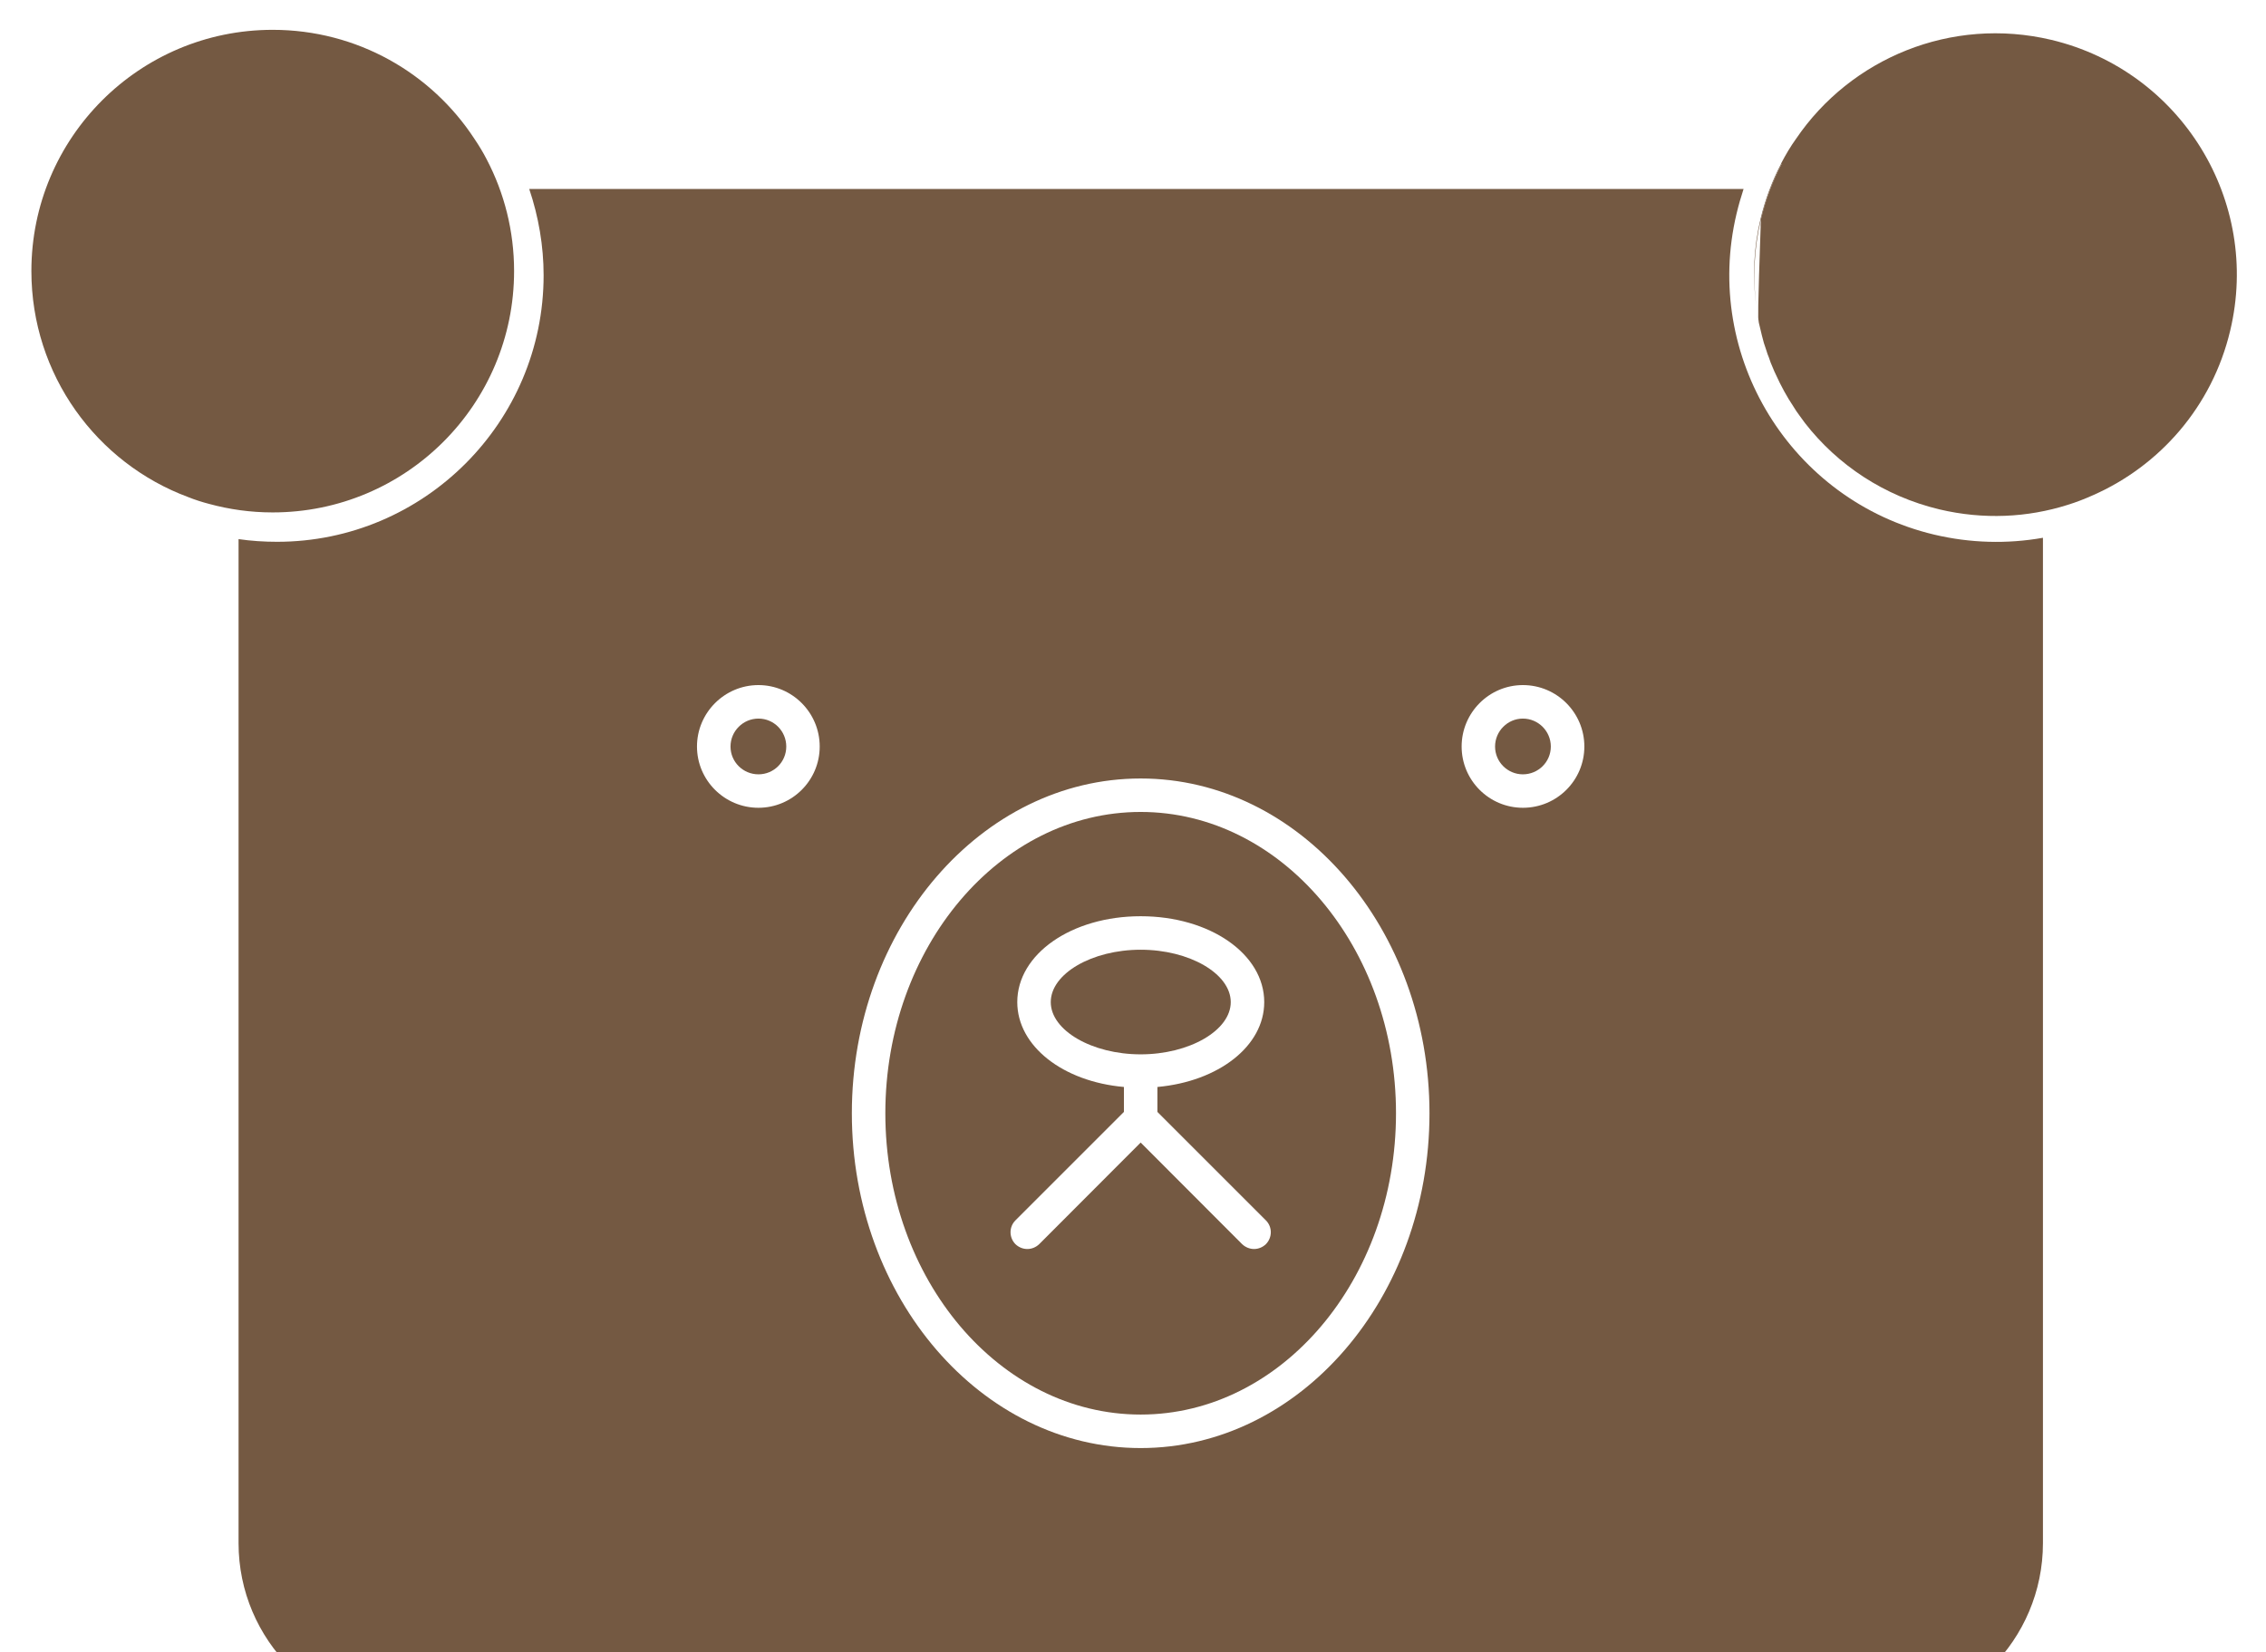
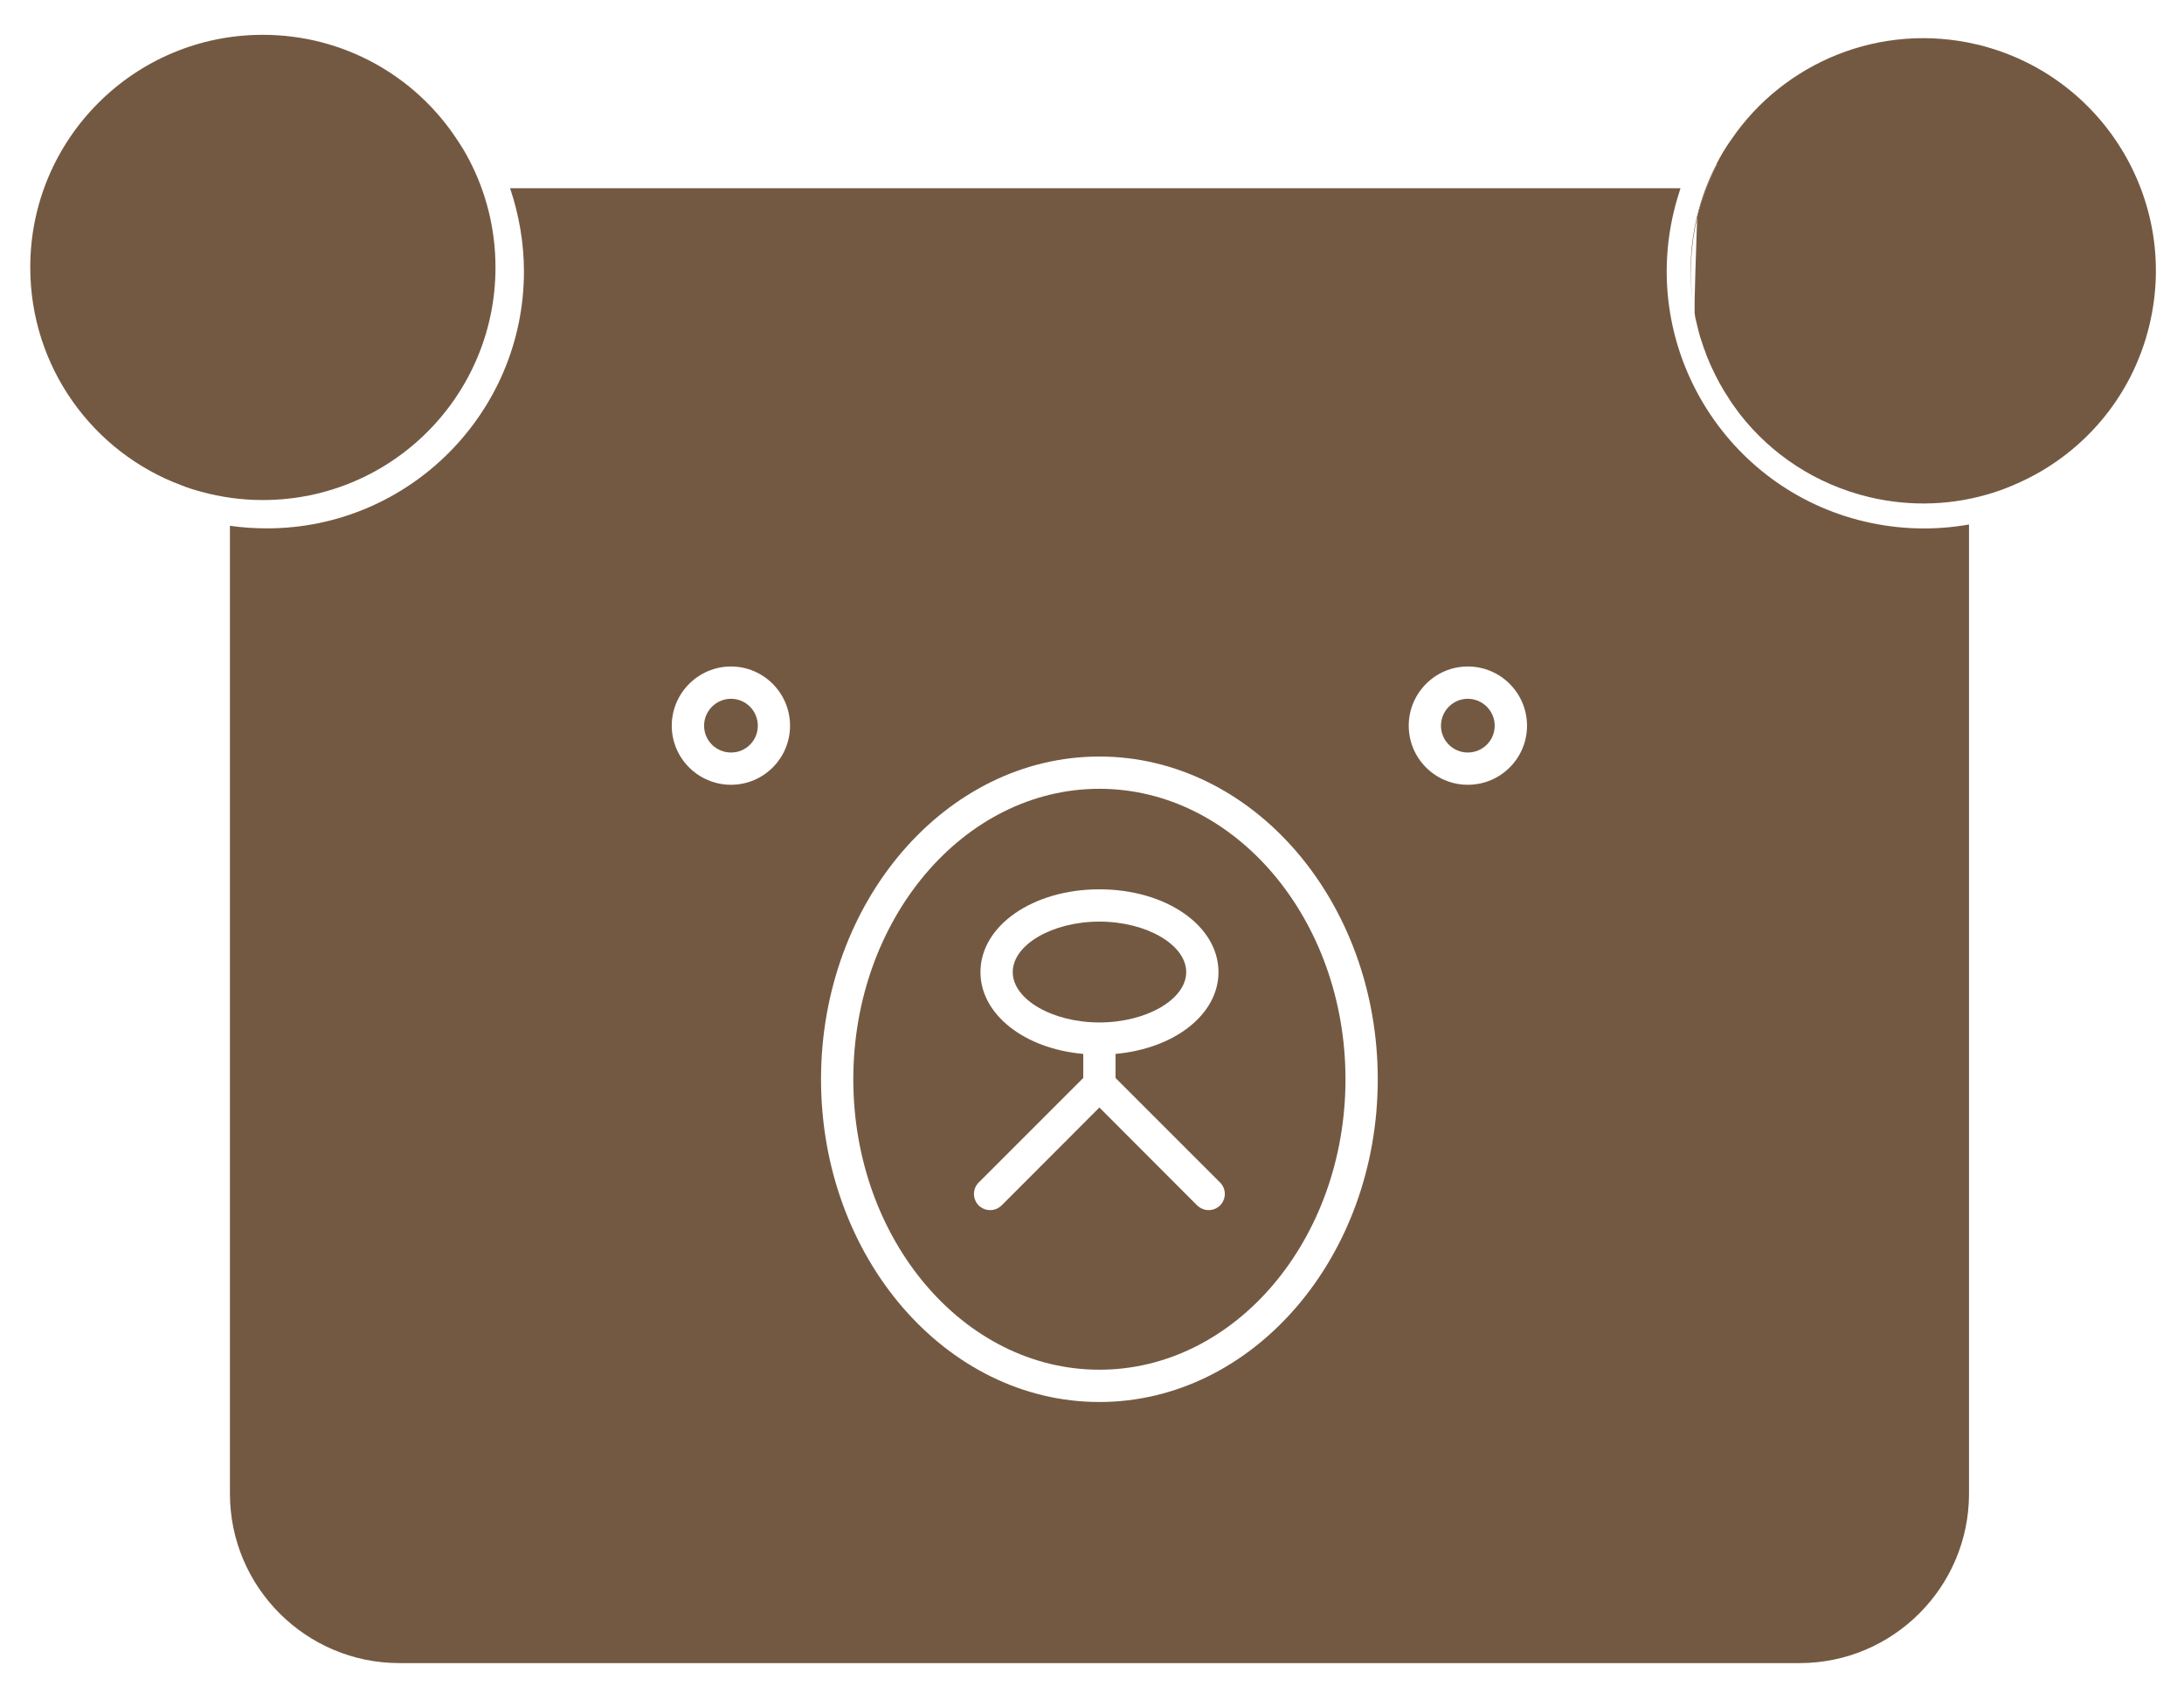
- <svg xmlns="http://www.w3.org/2000/svg" width="720" height="525" viewBox="280 105 720 525">
+ <svg xmlns="http://www.w3.org/2000/svg" width="720" height="558" viewBox="280 103 720 558">
  <g transform="matrix(1.921154 0 0 1.921154 633.2303 780.66)">
    <g>
      <g transform="matrix(1 0 0 1 0 0)">
        <path style="stroke: none;stroke-width: 1;fill: rgb(116,89,66);opacity: 1" transform=" translate(-166.755, 34.765)" d="M 28.74 -6.49 C 28.74 -8.55 27.09 -10.2 25.03 -10.2 L 9.68 -10.2 L 9.68 -65.71 C 9.68 -67.77 8.03 -69.42 6.08 -69.42 L 3.09 -69.42 C 1.03 -69.42 -0.62 -67.77 -0.62 -65.71 L -0.62 -3.71 C -0.62 -1.65 1.03 0 3.09 0 L 25.03 0 C 27.09 0 28.74 -1.65 28.74 -3.71 Z M 62.62 -2.88 C 63.04 -1.34 64.68 0 66.23 0 L 69.22 0 C 71.69 0 73.34 -2.16 72.82 -4.53 L 58.61 -66.54 C 58.3 -68.08 56.55 -69.42 55 -69.42 L 52.74 -69.42 C 51.19 -69.42 49.54 -68.08 49.13 -66.54 L 39.76 -26.27 L 34.81 -4.43 C 34.3 -2.06 35.95 0 38.42 0 L 41.41 0 C 42.95 0 44.6 -1.34 45.01 -2.88 L 48.62 -18.95 L 59.12 -18.95 Z M 53.87 -45.63 C 55.83 -36.87 55.62 -34.09 56.75 -29.15 L 50.98 -29.15 Z M 114.02 -65.71 C 114.02 -67.77 112.37 -69.42 110.31 -69.42 L 82.92 -69.42 C 80.86 -69.42 79.21 -67.77 79.21 -65.71 L 79.21 -62.93 C 79.21 -60.87 80.86 -59.23 82.92 -59.23 L 101.46 -59.23 L 79.72 -7.31 L 79.72 -3.71 C 79.72 -1.65 81.37 0 83.33 0 L 109.9 0 C 111.86 0 113.61 -1.65 113.61 -3.71 L 113.61 -6.49 C 113.61 -8.55 111.86 -10.2 109.9 -10.2 L 92.19 -10.2 L 114.02 -62.21 Z M 131.02 -67.26 C 130.6 -68.29 128.85 -69.42 127.62 -69.42 L 124.32 -69.42 C 121.44 -69.42 119.79 -66.85 120.92 -64.27 C 125.35 -53.97 129.88 -43.78 134.31 -33.48 L 134.31 -3.71 C 134.31 -1.65 135.96 0 137.92 0 L 140.8 0 C 142.86 0 144.51 -1.65 144.51 -3.71 L 144.51 -33.37 L 157.8 -64.27 C 158.83 -66.85 157.18 -69.42 154.4 -69.42 L 151 -69.42 C 149.87 -69.42 148.11 -68.29 147.6 -67.26 L 139.36 -48.31 Z M 200.44 0 C 212.49 0 217.85 -6.59 217.85 -19.88 C 217.85 -26.16 216.09 -31.42 213.42 -34.71 L 213.42 -34.71 C 213.42 -34.71 217.85 -39.96 217.85 -49.54 C 217.85 -62.83 212.49 -69.42 200.44 -69.42 L 190.24 -69.42 C 188.18 -69.42 186.53 -67.77 186.53 -65.71 L 186.53 -3.71 C 186.53 -1.65 188.18 0 190.24 0 Z M 200.44 -59.23 C 205.49 -59.23 207.55 -56.44 207.55 -49.54 C 207.55 -42.64 205.49 -39.86 200.44 -39.86 L 196.83 -39.86 L 196.83 -59.23 Z M 200.44 -29.66 C 205.49 -29.66 207.55 -26.88 207.55 -19.88 C 207.55 -12.98 205.49 -10.2 200.44 -10.2 L 196.83 -10.2 L 196.83 -29.66 Z M 229.28 -69.42 C 227.22 -69.42 225.57 -67.77 225.57 -65.71 L 225.57 -3.71 C 225.57 -1.65 227.22 0 229.28 0 L 251.53 0 C 253.59 0 255.23 -1.65 255.23 -3.71 L 255.23 -6.49 C 255.23 -8.55 253.59 -10.2 251.53 -10.2 L 235.77 -10.2 L 235.77 -29.66 L 248.75 -29.66 C 250.81 -29.66 252.45 -31.31 252.45 -33.37 L 252.45 -36.15 C 252.45 -38.21 250.81 -39.86 248.75 -39.86 L 235.77 -39.86 L 235.77 -59.23 L 251.53 -59.23 C 253.59 -59.23 255.23 -60.87 255.23 -62.93 L 255.23 -65.71 C 255.23 -67.77 253.59 -69.42 251.53 -69.42 Z M 285.93 -2.88 C 286.34 -1.34 287.99 0 289.53 0 L 292.52 0 C 294.99 0 296.64 -2.16 296.13 -4.53 L 281.91 -66.54 C 281.6 -68.08 279.85 -69.42 278.31 -69.42 L 276.04 -69.42 C 274.5 -69.42 272.85 -68.08 272.44 -66.54 L 263.06 -26.27 L 258.12 -4.43 C 257.6 -2.06 259.25 0 261.72 0 L 264.71 0 C 266.26 0 267.9 -1.34 268.32 -2.88 L 271.92 -18.95 L 282.43 -18.95 Z M 277.17 -45.63 C 279.13 -36.87 278.92 -34.09 280.06 -29.15 L 274.29 -29.15 Z M 333.41 -21.01 C 333.41 -26.37 331.97 -30.59 328.98 -33.78 L 329.81 -34.61 C 333 -37.8 334.13 -42.95 334.13 -49.34 C 334.13 -63.14 329.7 -69.53 317.03 -69.53 L 304.06 -69.53 C 302 -69.53 300.35 -67.88 300.35 -65.82 L 300.35 -3.81 C 300.35 -1.75 302 -0.1 304.06 -0.1 L 306.94 -0.1 C 308.9 -0.1 310.55 -1.75 310.55 -3.81 L 310.55 -29.05 L 315.18 -29.05 C 320.23 -29.05 323.11 -26.16 323.11 -21.01 L 323.11 -3.81 C 323.11 -1.75 324.76 -0.1 326.82 -0.1 L 329.7 -0.1 C 331.76 -0.1 333.41 -1.75 333.41 -3.81 Z M 310.55 -59.23 L 317.03 -59.23 C 322.39 -59.23 323.94 -56.34 323.94 -49.34 C 323.94 -42.33 320.95 -39.45 315.18 -39.45 L 310.55 -39.45 Z" />
      </g>
    </g>
  </g>
  <g transform="matrix(2.116957 0 0 2.116957 640.354 382.8826)">
    <g>
      <g transform="matrix(0.2513 0 0 -0.2513 0.9961705 11.9443)">
        <path style="stroke: none;stroke-width: 1;fill: rgb(116,89,66);opacity: 1" transform=" translate(-789.9705, -1415.644)" d="M 1263.82 1666.15 C 1178.42 1686.45 1125.52 1772.55 1145.82 1857.85 C 1147.02 1862.85 1148.42 1867.75 1150.02 1872.64 L 424.723 1872.64 C 430.32 1856.05 433.32 1838.55 433.32 1821.05 C 433.32 1733.25 361.82 1661.85 274.121 1661.85 C 266.422 1661.85 258.723 1662.35 251.121 1663.45 L 251.121 1063.65 C 251.121 1005.75 298.223 958.648 356.121 958.648 L 1223.82 958.648 C 1281.72 958.648 1328.82 1005.75 1328.82 1063.65 L 1328.82 1664.25 C 1307.42 1660.45 1285.32 1661.05 1263.82 1666.15 z M 561.621 1502.95 C 541.422 1502.95 524.922 1519.35 524.922 1539.55 C 524.922 1559.75 541.422 1576.25 561.621 1576.25 C 581.82 1576.25 598.223 1559.75 598.223 1539.55 C 598.223 1519.35 581.82 1502.95 561.621 1502.95 z M 789.922 1120.45 C 694.82 1120.45 617.422 1210.14 617.422 1320.45 C 617.422 1430.65 694.82 1520.45 789.922 1520.45 C 885.02 1520.45 962.422 1430.65 962.422 1320.45 C 962.422 1210.14 885.02 1120.45 789.922 1120.45 z M 1018.22 1502.95 C 998.02 1502.95 981.621 1519.35 981.621 1539.55 C 981.621 1559.75 998.02 1576.25 1018.22 1576.25 C 1038.52 1576.25 1054.92 1559.75 1054.92 1539.55 C 1054.92 1519.35 1038.52 1502.95 1018.22 1502.95" />
      </g>
      <g transform="matrix(0.2513 0 0 -0.2513 -129.2868 -90.5625)">
        <path style="stroke: none;stroke-width: 1;fill: rgb(116,89,66);opacity: 1" transform=" translate(-271.4705, -1823.6)" d="M 415.621 1823.65 C 415.621 1743.95 351.121 1679.45 271.422 1679.45 C 258.223 1679.45 245.52 1681.25 233.422 1684.55 C 229.219 1685.65 225.121 1686.95 221.121 1688.55 C 166.32 1708.85 127.32 1761.65 127.32 1823.65 C 127.32 1903.25 191.82 1967.75 271.422 1967.75 C 321.922 1967.75 366.32 1941.85 391.922 1902.64 C 394.621 1898.65 397.121 1894.55 399.32 1890.25 C 409.723 1870.35 415.621 1847.64 415.621 1823.65" />
      </g>
      <g transform="matrix(0.2513 0 0 -0.2513 129.3003 -90.0347)">
        <path style="stroke: none;stroke-width: 1;fill: rgb(116,89,66);opacity: 1" transform=" translate(-1300.595, -1821.499)" d="M 1440.72 1788.05 C 1429.92 1742.55 1398.52 1707.25 1358.82 1689.75 C 1353.92 1687.55 1348.82 1685.55 1343.62 1683.95 C 1319.62 1676.35 1293.32 1675.05 1267.12 1681.25 C 1234.02 1689.15 1206.22 1707.85 1186.82 1732.75 C 1185.62 1734.35 1184.42 1735.95 1183.32 1737.55 C 1182.12 1739.15 1181.02 1740.75 1180.02 1742.45 C 1175.92 1748.55 1172.42 1755.05 1169.42 1761.65 C 1168.72 1763.05 1168.12 1764.45 1167.52 1765.95 C 1166.62 1767.95 1165.82 1769.95 1165.22 1771.95 C 1164.62 1773.35 1164.12 1774.75 1163.72 1776.15 C 1162.62 1779.15 1161.72 1782.14 1161.02 1785.14 C 1160.52 1787.25 1160.02 1789.35 1159.52 1791.45 C 1159.22 1792.35 1159.12 1793.25 1159.02 1794.15 C 1158.72 1795.55 1158.42 1796.95 1160.42 1854.45 C 1163.22 1866.25 1167.42 1877.35 1172.82 1887.64 L 1172.42 1887.64 C 1172.42 1887.85 1172.52 1887.95 1172.62 1888.15 C 1175.22 1893.15 1178.12 1898.05 1181.42 1902.64 C 1214.02 1950.65 1274.02 1975.95 1333.92 1961.75 C 1411.32 1943.25 1459.22 1865.55 1440.72 1788.05" />
      </g>
      <g transform="matrix(0.2513 0 0 -0.2513 95.12197 -95.9886)">
        <path style="stroke: none;stroke-width: 1;fill: rgb(116,89,66);opacity: 1" transform=" translate(-1164.572, -1845.195)" d="M 1157.62 1802.75 C 1155.32 1819.75 1156.02 1837.35 1160.22 1854.95 C 1163.02 1866.55 1167.12 1877.45 1172.42 1887.64 L 1172.82 1887.64 C 1167.42 1877.35 1163.22 1866.25 1160.42 1854.45 C 1156.32 1837.05 1155.52 1819.55 1157.62 1802.75" />
      </g>
      <g transform="matrix(0.2513 0 0 -0.2513 0.9839705 35.8636)">
        <path style="stroke: none;stroke-width: 1;fill: rgb(116,89,66);opacity: 1" transform=" translate(-789.922, -1320.45)" d="M 789.922 1500.45 C 705.82 1500.45 637.422 1419.64 637.422 1320.45 C 637.422 1221.15 705.82 1140.45 789.922 1140.45 C 874.02 1140.45 942.422 1221.15 942.422 1320.45 C 942.422 1419.64 874.02 1500.45 789.922 1500.45 z M 864.723 1242.25 C 862.723 1240.35 860.223 1239.35 857.621 1239.35 C 855.121 1239.35 852.52 1240.35 850.52 1242.25 L 789.922 1302.95 L 729.32 1242.25 C 727.32 1240.35 724.82 1239.35 722.223 1239.35 C 719.621 1239.35 717.121 1240.35 715.121 1242.25 C 711.223 1246.25 711.223 1252.55 715.121 1256.45 L 779.922 1321.25 L 779.922 1336.15 C 743.52 1339.35 716.223 1360.55 716.223 1386.85 C 716.223 1415.55 748.621 1438.15 789.922 1438.15 C 831.32 1438.15 863.723 1415.55 863.723 1386.85 C 863.723 1360.55 836.422 1339.45 799.922 1336.15 L 799.922 1321.25 L 864.723 1256.45 C 868.621 1252.55 868.621 1246.25 864.723 1242.25" />
      </g>
      <g transform="matrix(0.2513 0 0 -0.2513 0.9967705 19.1667)">
        <path style="stroke: none;stroke-width: 1;fill: rgb(116,89,66);opacity: 1" transform=" translate(-789.973, -1386.9)" d="M 843.723 1386.85 C 843.723 1369.95 819.02 1355.65 789.922 1355.65 C 760.82 1355.65 736.223 1369.95 736.223 1386.85 C 736.223 1403.85 760.82 1418.15 789.922 1418.15 C 819.02 1418.15 843.723 1403.85 843.723 1386.85" />
      </g>
      <g transform="matrix(0.2513 0 0 -0.2513 -56.39323 -19.202)">
        <path style="stroke: none;stroke-width: 1;fill: rgb(116,89,66);opacity: 1" transform=" translate(-561.5725, -1539.6)" d="M 578.223 1539.55 C 578.223 1530.35 570.82 1522.95 561.621 1522.95 C 552.422 1522.95 544.922 1530.35 544.922 1539.55 C 544.922 1548.75 552.422 1556.25 561.621 1556.25 C 570.82 1556.25 578.223 1548.75 578.223 1539.55" />
      </g>
      <g transform="matrix(0.2513 0 0 -0.2513 58.36077 -19.202)">
        <path style="stroke: none;stroke-width: 1;fill: rgb(116,89,66);opacity: 1" transform=" translate(-1018.27, -1539.6)" d="M 1034.92 1539.55 C 1034.92 1530.35 1027.42 1522.95 1018.22 1522.95 C 1009.12 1522.95 1001.62 1530.35 1001.62 1539.55 C 1001.62 1548.75 1009.12 1556.25 1018.22 1556.25 C 1027.42 1556.25 1034.92 1548.75 1034.92 1539.55" />
      </g>
    </g>
  </g>
  <g transform="matrix(1.921154 0 0 1.921154 639.0898 928.4989)">
    <g>
      <g transform="matrix(1 0 0 1 0 0)">
        <path style="stroke: none;stroke-width: 0;fill: rgb(77,64,55);opacity: 1" transform=" translate(-36.71, 15.865)" d="M 0.05 -9.21 C 0.05 -3.06 2.63 -0.05 7.8 -0.05 C 12.78 -0.05 15.56 -2.87 15.56 -8.13 C 15.56 -12.69 12.41 -15.09 9.31 -17.48 L 9.35 -17.48 C 7.05 -19.27 4.75 -21.1 4.75 -23.5 C 4.75 -25.94 5.83 -27.02 7.8 -27.02 C 9.87 -27.02 10.86 -25.61 10.86 -22.51 L 10.86 -21.86 C 10.86 -20.91 11.61 -20.16 12.55 -20.16 L 13.87 -20.16 C 14.8 -20.16 15.56 -20.91 15.56 -21.86 L 15.56 -22.51 C 15.56 -28.48 12.88 -31.73 7.8 -31.73 C 2.82 -31.73 0.05 -28.67 0.05 -23.36 C 0.05 -18.71 3.29 -16.17 6.39 -13.72 L 6.39 -13.77 C 8.7 -11.98 10.86 -10.25 10.86 -8.04 C 10.86 -5.55 9.78 -4.7 7.8 -4.7 C 7.14 -4.7 6.34 -4.79 5.83 -5.31 C 5.17 -5.88 4.75 -6.96 4.75 -9.21 L 4.75 -9.82 C 4.75 -10.76 3.95 -11.52 3.06 -11.52 L 1.74 -11.52 C 0.8 -11.52 0.05 -10.76 0.05 -9.82 Z M 23.27 -3.48 C 23.27 -4.42 22.47 -5.17 21.57 -5.17 L 20.21 -5.17 C 19.32 -5.17 18.52 -4.42 18.52 -3.48 L 18.52 -1.69 C 18.52 -0.75 19.32 0 20.21 0 L 21.57 0 C 22.47 0 23.27 -0.75 23.27 -1.69 Z M 40.04 -9.59 C 40.04 -12.03 39.39 -13.96 38.02 -15.42 L 38.4 -15.79 C 39.86 -17.25 40.37 -19.6 40.37 -22.51 C 40.37 -28.81 38.35 -31.73 32.57 -31.73 L 26.65 -31.73 C 25.71 -31.73 24.96 -30.97 24.96 -30.03 L 24.96 -1.74 C 24.96 -0.8 25.71 -0.05 26.65 -0.05 L 27.96 -0.05 C 28.86 -0.05 29.61 -0.8 29.61 -1.74 L 29.61 -13.25 L 31.73 -13.25 C 34.03 -13.25 35.34 -11.94 35.34 -9.59 L 35.34 -1.74 C 35.34 -0.8 36.1 -0.05 37.04 -0.05 L 38.35 -0.05 C 39.29 -0.05 40.04 -0.8 40.04 -1.74 Z M 29.61 -27.02 L 32.57 -27.02 C 35.02 -27.02 35.72 -25.71 35.72 -22.51 C 35.72 -19.32 34.36 -18 31.73 -18 L 29.61 -18 Z M 48.13 -3.48 C 48.13 -4.42 47.33 -5.17 46.44 -5.17 L 45.07 -5.17 C 44.18 -5.17 43.38 -4.42 43.38 -3.48 L 43.38 -1.69 C 43.38 -0.75 44.18 0 45.07 0 L 46.44 0 C 47.33 0 48.13 -0.75 48.13 -1.69 Z M 49.77 -9.21 C 49.77 -5.5 50.81 -3.34 52.26 -1.88 C 53.81 -0.38 55.79 0 57.48 0 C 59.22 0 61.19 -0.38 62.74 -1.88 C 64.2 -3.34 65.19 -5.5 65.19 -9.21 L 65.19 -22.51 C 65.19 -28.48 62.65 -31.68 57.48 -31.68 C 52.36 -31.68 49.77 -28.43 49.77 -22.51 Z M 54.47 -22.51 C 54.47 -25.57 55.41 -27.02 57.48 -27.02 C 59.5 -27.02 60.49 -25.66 60.49 -22.51 L 60.49 -9.21 C 60.49 -6.02 59.45 -4.65 57.48 -4.65 C 55.46 -4.65 54.47 -6.11 54.47 -9.21 Z M 73.37 -3.48 C 73.37 -4.42 72.57 -5.17 71.67 -5.17 L 70.31 -5.17 C 69.42 -5.17 68.62 -4.42 68.62 -3.48 L 68.62 -1.69 C 68.62 -0.75 69.42 0 70.31 0 L 71.67 0 C 72.57 0 73.37 -0.75 73.37 -1.69 Z" />
      </g>
    </g>
  </g>
</svg>
